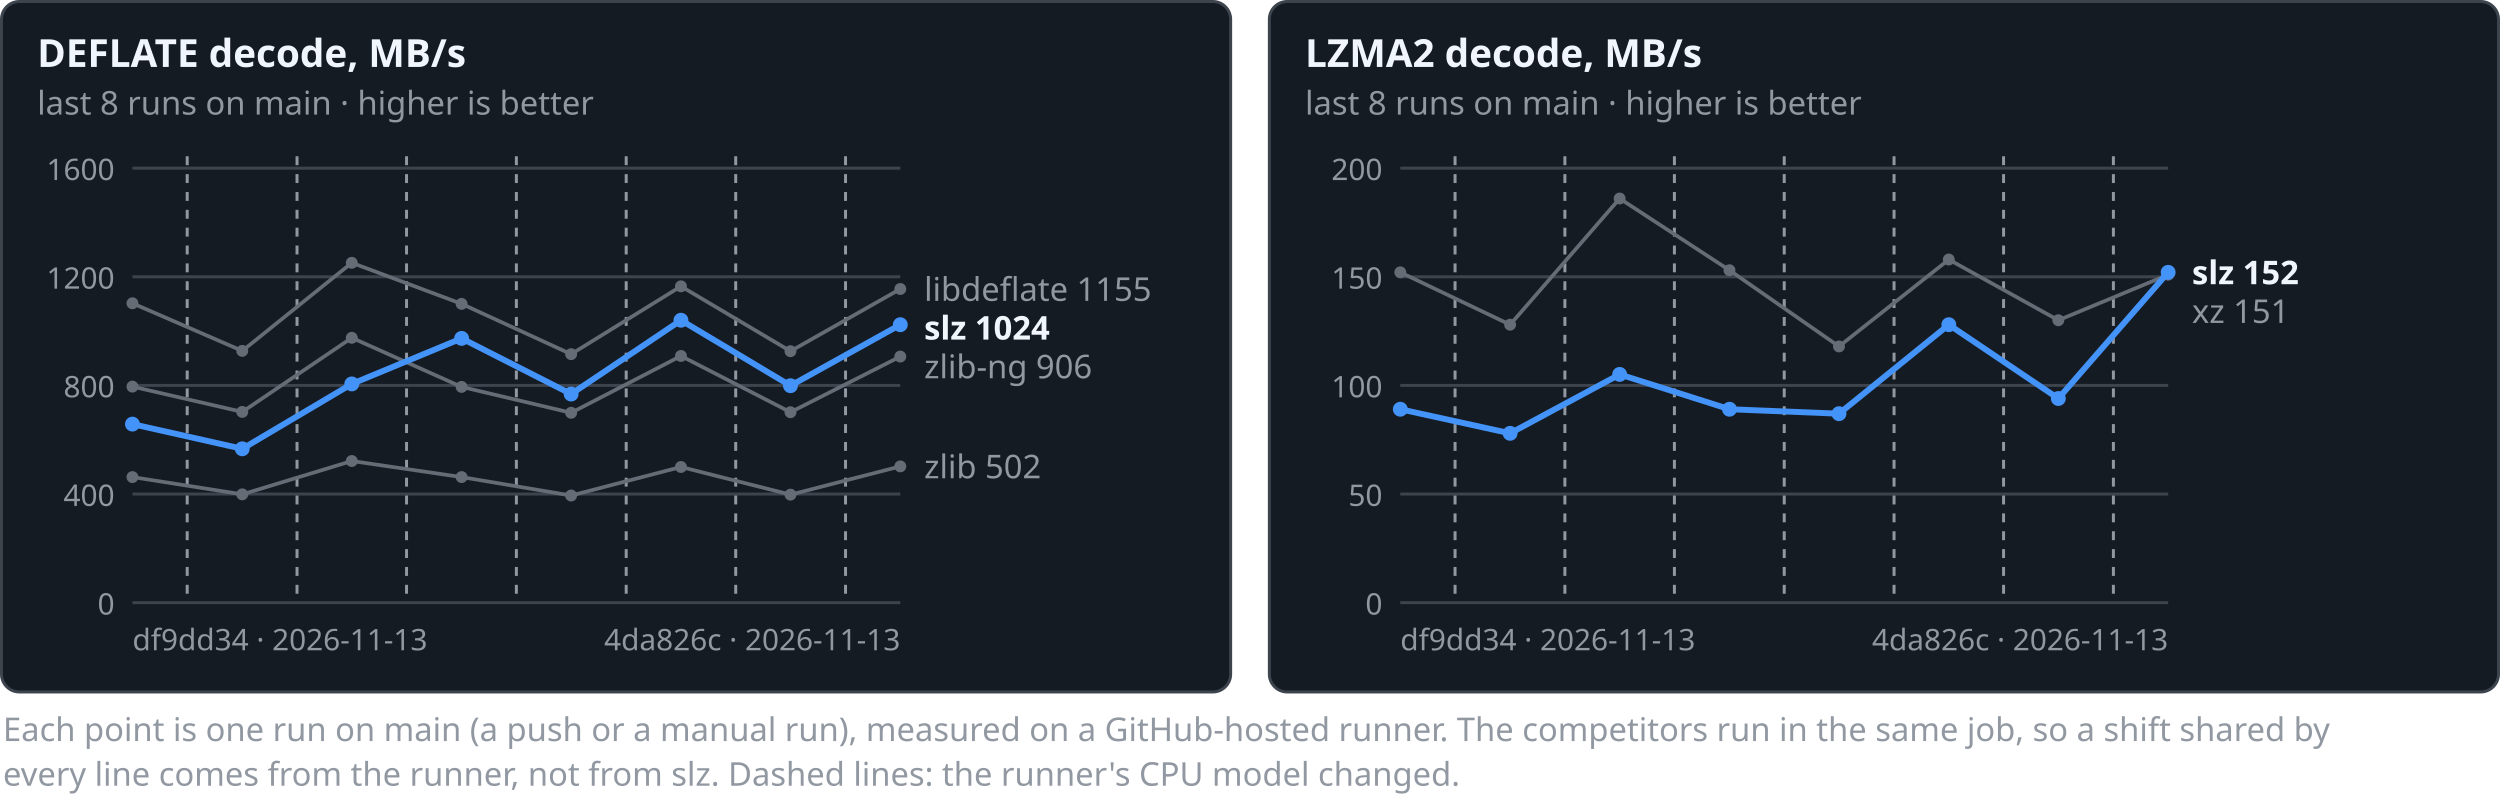
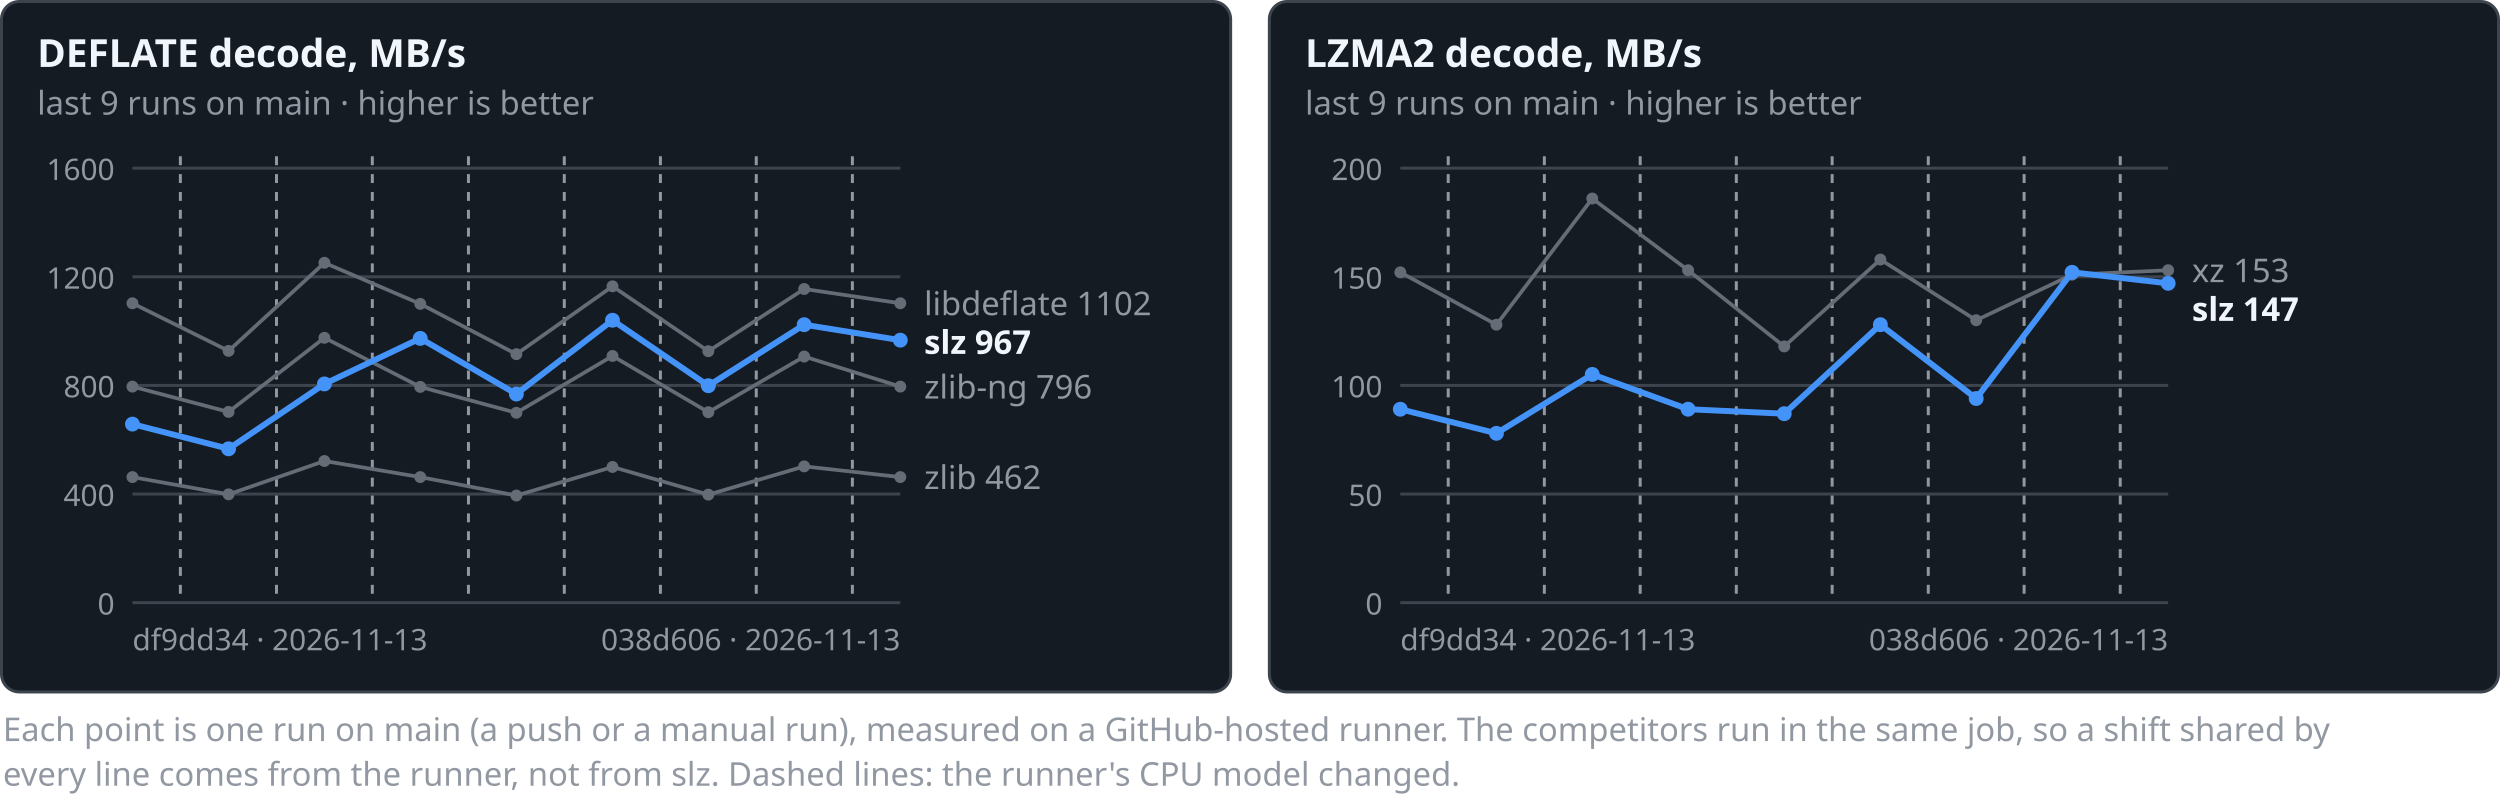
<svg xmlns="http://www.w3.org/2000/svg" width="840" height="270" viewBox="0 0 840 270" role="img" aria-labelledby="title desc">
  <style>text{font-family:-apple-system,BlinkMacSystemFont,'Segoe UI','Noto Sans',Helvetica,Arial,sans-serif;font-variant-numeric:tabular-nums}</style>
  <rect x="0.5" y="0.5" width="413.0" height="232.0" fill="#151b23" rx="6" stroke="#3d444d" />
  <text x="12.5" y="22.5" font-size="13" fill="#f0f6fc" font-weight="600">DEFLATE decode, MB/s</text>
-   <text x="12.5" y="38.5" font-size="11" fill="#9198a1">last 8 runs on main · higher is better</text>
+   <text x="12.5" y="38.5" font-size="11" fill="#9198a1">last 9 runs on main · higher is better</text>
  <line x1="44.5" y1="202.5" x2="302.5" y2="202.5" stroke="#3d444d" stroke-width="1" />
  <text x="38.5" y="206.5" font-size="10" fill="#9198a1" text-anchor="end">0</text>
  <line x1="44.5" y1="166.0" x2="302.5" y2="166.0" stroke="#3d444d" stroke-width="1" />
  <text x="38.5" y="170.0" font-size="10" fill="#9198a1" text-anchor="end">400</text>
  <line x1="44.5" y1="129.5" x2="302.5" y2="129.5" stroke="#3d444d" stroke-width="1" />
  <text x="38.5" y="133.5" font-size="10" fill="#9198a1" text-anchor="end">800</text>
  <line x1="44.5" y1="93.0" x2="302.5" y2="93.0" stroke="#3d444d" stroke-width="1" />
  <text x="38.5" y="97.0" font-size="10" fill="#9198a1" text-anchor="end">1200</text>
  <line x1="44.5" y1="56.5" x2="302.5" y2="56.5" stroke="#3d444d" stroke-width="1" />
  <text x="38.5" y="60.5" font-size="10" fill="#9198a1" text-anchor="end">1600</text>
-   <line x1="62.9" y1="52.5" x2="62.9" y2="202.5" stroke="#9198a1" stroke-width="1" stroke-dasharray="3 3" />
-   <line x1="99.8" y1="52.5" x2="99.8" y2="202.5" stroke="#9198a1" stroke-width="1" stroke-dasharray="3 3" />
-   <line x1="136.6" y1="52.5" x2="136.6" y2="202.5" stroke="#9198a1" stroke-width="1" stroke-dasharray="3 3" />
-   <line x1="173.5" y1="52.5" x2="173.5" y2="202.5" stroke="#9198a1" stroke-width="1" stroke-dasharray="3 3" />
-   <line x1="210.4" y1="52.5" x2="210.4" y2="202.5" stroke="#9198a1" stroke-width="1" stroke-dasharray="3 3" />
-   <line x1="247.2" y1="52.5" x2="247.2" y2="202.5" stroke="#9198a1" stroke-width="1" stroke-dasharray="3 3" />
-   <line x1="284.1" y1="52.5" x2="284.1" y2="202.5" stroke="#9198a1" stroke-width="1" stroke-dasharray="3 3" />
-   <polyline points="44.5,101.9 81.4,117.9 118.2,88.3 155.1,102.1 191.9,119.0 228.8,96.2 265.6,118.0 302.5,97.1" fill="none" stroke="#656c76" stroke-width="1.25" stroke-linejoin="round" stroke-linecap="round" />
+   <line x1="60.6" y1="52.5" x2="60.6" y2="202.5" stroke="#9198a1" stroke-width="1" stroke-dasharray="3 3" />
+   <line x1="92.9" y1="52.5" x2="92.9" y2="202.5" stroke="#9198a1" stroke-width="1" stroke-dasharray="3 3" />
+   <line x1="125.1" y1="52.5" x2="125.1" y2="202.5" stroke="#9198a1" stroke-width="1" stroke-dasharray="3 3" />
+   <line x1="157.4" y1="52.5" x2="157.4" y2="202.5" stroke="#9198a1" stroke-width="1" stroke-dasharray="3 3" />
+   <line x1="189.6" y1="52.5" x2="189.6" y2="202.5" stroke="#9198a1" stroke-width="1" stroke-dasharray="3 3" />
+   <line x1="221.9" y1="52.5" x2="221.9" y2="202.5" stroke="#9198a1" stroke-width="1" stroke-dasharray="3 3" />
+   <line x1="254.1" y1="52.5" x2="254.1" y2="202.5" stroke="#9198a1" stroke-width="1" stroke-dasharray="3 3" />
+   <line x1="286.4" y1="52.5" x2="286.4" y2="202.5" stroke="#9198a1" stroke-width="1" stroke-dasharray="3 3" />
+   <polyline points="44.5,101.9 76.8,117.9 109.0,88.3 141.2,102.1 173.5,119.0 205.8,96.2 238.0,118.0 270.2,97.1 302.5,101.9" fill="none" stroke="#656c76" stroke-width="1.25" stroke-linejoin="round" stroke-linecap="round" />
  <circle cx="44.5" cy="101.9" r="2" fill="#656c76" />
-   <circle cx="81.4" cy="117.9" r="2" fill="#656c76" />
-   <circle cx="118.2" cy="88.3" r="2" fill="#656c76" />
-   <circle cx="155.1" cy="102.1" r="2" fill="#656c76" />
-   <circle cx="191.9" cy="119.0" r="2" fill="#656c76" />
-   <circle cx="228.8" cy="96.2" r="2" fill="#656c76" />
-   <circle cx="265.6" cy="118.0" r="2" fill="#656c76" />
-   <circle cx="302.5" cy="97.1" r="2" fill="#656c76" />
-   <polyline points="44.5,129.9 81.4,138.4 118.2,113.5 155.1,130.0 191.9,138.7 228.8,119.6 265.6,138.5 302.5,119.8" fill="none" stroke="#656c76" stroke-width="1.25" stroke-linejoin="round" stroke-linecap="round" />
+   <circle cx="76.8" cy="117.9" r="2" fill="#656c76" />
+   <circle cx="109.0" cy="88.3" r="2" fill="#656c76" />
+   <circle cx="141.2" cy="102.1" r="2" fill="#656c76" />
+   <circle cx="173.5" cy="119.0" r="2" fill="#656c76" />
+   <circle cx="205.8" cy="96.2" r="2" fill="#656c76" />
+   <circle cx="238.0" cy="118.0" r="2" fill="#656c76" />
+   <circle cx="270.2" cy="97.1" r="2" fill="#656c76" />
+   <circle cx="302.5" cy="101.9" r="2" fill="#656c76" />
+   <polyline points="44.5,129.9 76.8,138.4 109.0,113.5 141.2,130.0 173.5,138.7 205.8,119.6 238.0,138.5 270.2,119.8 302.5,129.9" fill="none" stroke="#656c76" stroke-width="1.25" stroke-linejoin="round" stroke-linecap="round" />
  <circle cx="44.5" cy="129.9" r="2" fill="#656c76" />
-   <circle cx="81.4" cy="138.4" r="2" fill="#656c76" />
-   <circle cx="118.2" cy="113.5" r="2" fill="#656c76" />
-   <circle cx="155.1" cy="130.0" r="2" fill="#656c76" />
-   <circle cx="191.9" cy="138.7" r="2" fill="#656c76" />
-   <circle cx="228.8" cy="119.6" r="2" fill="#656c76" />
-   <circle cx="265.6" cy="138.5" r="2" fill="#656c76" />
-   <circle cx="302.5" cy="119.8" r="2" fill="#656c76" />
-   <polyline points="44.5,160.3 81.4,166.1 118.2,154.9 155.1,160.3 191.9,166.5 228.8,156.9 265.6,166.2 302.5,156.7" fill="none" stroke="#656c76" stroke-width="1.25" stroke-linejoin="round" stroke-linecap="round" />
+   <circle cx="76.8" cy="138.4" r="2" fill="#656c76" />
+   <circle cx="109.0" cy="113.5" r="2" fill="#656c76" />
+   <circle cx="141.2" cy="130.0" r="2" fill="#656c76" />
+   <circle cx="173.5" cy="138.7" r="2" fill="#656c76" />
+   <circle cx="205.8" cy="119.6" r="2" fill="#656c76" />
+   <circle cx="238.0" cy="138.5" r="2" fill="#656c76" />
+   <circle cx="270.2" cy="119.8" r="2" fill="#656c76" />
+   <circle cx="302.5" cy="129.9" r="2" fill="#656c76" />
+   <polyline points="44.5,160.3 76.8,166.1 109.0,154.9 141.2,160.3 173.5,166.5 205.8,156.9 238.0,166.2 270.2,156.7 302.5,160.3" fill="none" stroke="#656c76" stroke-width="1.25" stroke-linejoin="round" stroke-linecap="round" />
  <circle cx="44.5" cy="160.3" r="2" fill="#656c76" />
-   <circle cx="81.4" cy="166.1" r="2" fill="#656c76" />
-   <circle cx="118.2" cy="154.9" r="2" fill="#656c76" />
-   <circle cx="155.1" cy="160.3" r="2" fill="#656c76" />
-   <circle cx="191.9" cy="166.5" r="2" fill="#656c76" />
-   <circle cx="228.8" cy="156.9" r="2" fill="#656c76" />
-   <circle cx="265.6" cy="166.2" r="2" fill="#656c76" />
-   <circle cx="302.5" cy="156.7" r="2" fill="#656c76" />
-   <polyline points="44.5,142.5 81.4,150.8 118.2,129.0 155.1,113.7 191.9,132.4 228.8,107.6 265.6,129.6 302.5,109.1" fill="none" stroke="#4493f8" stroke-width="2" stroke-linejoin="round" stroke-linecap="round" />
+   <circle cx="76.8" cy="166.1" r="2" fill="#656c76" />
+   <circle cx="109.0" cy="154.9" r="2" fill="#656c76" />
+   <circle cx="141.2" cy="160.3" r="2" fill="#656c76" />
+   <circle cx="173.5" cy="166.5" r="2" fill="#656c76" />
+   <circle cx="205.8" cy="156.9" r="2" fill="#656c76" />
+   <circle cx="238.0" cy="166.2" r="2" fill="#656c76" />
+   <circle cx="270.2" cy="156.7" r="2" fill="#656c76" />
+   <circle cx="302.5" cy="160.3" r="2" fill="#656c76" />
+   <polyline points="44.5,142.5 76.8,150.8 109.0,129.0 141.2,113.7 173.5,132.4 205.8,107.6 238.0,129.6 270.2,109.1 302.5,114.3" fill="none" stroke="#4493f8" stroke-width="2" stroke-linejoin="round" stroke-linecap="round" />
  <circle cx="44.5" cy="142.5" r="2.5" fill="#4493f8" />
-   <circle cx="81.4" cy="150.8" r="2.5" fill="#4493f8" />
-   <circle cx="118.2" cy="129.0" r="2.5" fill="#4493f8" />
-   <circle cx="155.1" cy="113.7" r="2.5" fill="#4493f8" />
-   <circle cx="191.9" cy="132.4" r="2.5" fill="#4493f8" />
-   <circle cx="228.8" cy="107.6" r="2.5" fill="#4493f8" />
-   <circle cx="265.6" cy="129.6" r="2.5" fill="#4493f8" />
-   <circle cx="302.5" cy="109.1" r="2.5" fill="#4493f8" />
-   <text x="310.5" y="101.1" font-size="11" fill="#9198a1">libdeflate 1155</text>
-   <text x="310.5" y="114.1" font-size="11" fill="#f0f6fc" font-weight="600">slz 1024</text>
-   <text x="310.5" y="127.1" font-size="11" fill="#9198a1">zlib-ng 906</text>
-   <text x="310.5" y="160.7" font-size="11" fill="#9198a1">zlib 502</text>
+   <circle cx="76.8" cy="150.8" r="2.5" fill="#4493f8" />
+   <circle cx="109.0" cy="129.0" r="2.5" fill="#4493f8" />
+   <circle cx="141.2" cy="113.7" r="2.5" fill="#4493f8" />
+   <circle cx="173.5" cy="132.4" r="2.5" fill="#4493f8" />
+   <circle cx="205.8" cy="107.6" r="2.5" fill="#4493f8" />
+   <circle cx="238.0" cy="129.6" r="2.5" fill="#4493f8" />
+   <circle cx="270.2" cy="109.1" r="2.5" fill="#4493f8" />
+   <circle cx="302.5" cy="114.3" r="2.5" fill="#4493f8" />
+   <text x="310.5" y="105.9" font-size="11" fill="#9198a1">libdeflate 1102</text>
+   <text x="310.5" y="118.9" font-size="11" fill="#f0f6fc" font-weight="600">slz 967</text>
+   <text x="310.5" y="133.9" font-size="11" fill="#9198a1">zlib-ng 796</text>
+   <text x="310.5" y="164.3" font-size="11" fill="#9198a1">zlib 462</text>
  <text x="44.5" y="218.5" font-size="10" fill="#9198a1">df9dd34 · 2026-11-13</text>
-   <text x="302.5" y="218.5" font-size="10" fill="#9198a1" text-anchor="end">4da826c · 2026-11-13</text>
+   <text x="302.5" y="218.5" font-size="10" fill="#9198a1" text-anchor="end">038d606 · 2026-11-13</text>
  <rect x="426.5" y="0.5" width="413.0" height="232.0" fill="#151b23" rx="6" stroke="#3d444d" />
  <text x="438.5" y="22.5" font-size="13" fill="#f0f6fc" font-weight="600">LZMA2 decode, MB/s</text>
-   <text x="438.5" y="38.5" font-size="11" fill="#9198a1">last 8 runs on main · higher is better</text>
+   <text x="438.5" y="38.5" font-size="11" fill="#9198a1">last 9 runs on main · higher is better</text>
  <line x1="470.5" y1="202.5" x2="728.5" y2="202.5" stroke="#3d444d" stroke-width="1" />
  <text x="464.5" y="206.5" font-size="10" fill="#9198a1" text-anchor="end">0</text>
  <line x1="470.5" y1="166.0" x2="728.5" y2="166.0" stroke="#3d444d" stroke-width="1" />
  <text x="464.5" y="170.0" font-size="10" fill="#9198a1" text-anchor="end">50</text>
  <line x1="470.5" y1="129.5" x2="728.5" y2="129.5" stroke="#3d444d" stroke-width="1" />
  <text x="464.5" y="133.5" font-size="10" fill="#9198a1" text-anchor="end">100</text>
  <line x1="470.5" y1="93.0" x2="728.5" y2="93.0" stroke="#3d444d" stroke-width="1" />
  <text x="464.5" y="97.0" font-size="10" fill="#9198a1" text-anchor="end">150</text>
  <line x1="470.5" y1="56.5" x2="728.5" y2="56.5" stroke="#3d444d" stroke-width="1" />
  <text x="464.5" y="60.5" font-size="10" fill="#9198a1" text-anchor="end">200</text>
-   <line x1="488.9" y1="52.5" x2="488.9" y2="202.5" stroke="#9198a1" stroke-width="1" stroke-dasharray="3 3" />
-   <line x1="525.8" y1="52.5" x2="525.8" y2="202.5" stroke="#9198a1" stroke-width="1" stroke-dasharray="3 3" />
-   <line x1="562.6" y1="52.5" x2="562.6" y2="202.5" stroke="#9198a1" stroke-width="1" stroke-dasharray="3 3" />
-   <line x1="599.5" y1="52.5" x2="599.5" y2="202.5" stroke="#9198a1" stroke-width="1" stroke-dasharray="3 3" />
-   <line x1="636.4" y1="52.5" x2="636.4" y2="202.5" stroke="#9198a1" stroke-width="1" stroke-dasharray="3 3" />
-   <line x1="673.2" y1="52.5" x2="673.2" y2="202.5" stroke="#9198a1" stroke-width="1" stroke-dasharray="3 3" />
-   <line x1="710.1" y1="52.5" x2="710.1" y2="202.5" stroke="#9198a1" stroke-width="1" stroke-dasharray="3 3" />
-   <polyline points="470.5,91.5 507.4,109.1 544.2,66.7 581.1,90.8 617.9,116.4 654.8,87.2 691.6,107.6 728.5,92.3" fill="none" stroke="#656c76" stroke-width="1.25" stroke-linejoin="round" stroke-linecap="round" />
+   <line x1="486.6" y1="52.5" x2="486.6" y2="202.5" stroke="#9198a1" stroke-width="1" stroke-dasharray="3 3" />
+   <line x1="518.9" y1="52.5" x2="518.9" y2="202.5" stroke="#9198a1" stroke-width="1" stroke-dasharray="3 3" />
+   <line x1="551.1" y1="52.5" x2="551.1" y2="202.5" stroke="#9198a1" stroke-width="1" stroke-dasharray="3 3" />
+   <line x1="583.4" y1="52.5" x2="583.4" y2="202.5" stroke="#9198a1" stroke-width="1" stroke-dasharray="3 3" />
+   <line x1="615.6" y1="52.5" x2="615.6" y2="202.5" stroke="#9198a1" stroke-width="1" stroke-dasharray="3 3" />
+   <line x1="647.9" y1="52.5" x2="647.9" y2="202.5" stroke="#9198a1" stroke-width="1" stroke-dasharray="3 3" />
+   <line x1="680.1" y1="52.5" x2="680.1" y2="202.5" stroke="#9198a1" stroke-width="1" stroke-dasharray="3 3" />
+   <line x1="712.4" y1="52.5" x2="712.4" y2="202.5" stroke="#9198a1" stroke-width="1" stroke-dasharray="3 3" />
+   <polyline points="470.5,91.5 502.8,109.1 535.0,66.7 567.2,90.8 599.5,116.4 631.8,87.2 664.0,107.6 696.2,92.3 728.5,90.8" fill="none" stroke="#656c76" stroke-width="1.25" stroke-linejoin="round" stroke-linecap="round" />
  <circle cx="470.5" cy="91.5" r="2" fill="#656c76" />
-   <circle cx="507.4" cy="109.1" r="2" fill="#656c76" />
-   <circle cx="544.2" cy="66.7" r="2" fill="#656c76" />
-   <circle cx="581.1" cy="90.8" r="2" fill="#656c76" />
-   <circle cx="617.9" cy="116.4" r="2" fill="#656c76" />
-   <circle cx="654.8" cy="87.2" r="2" fill="#656c76" />
-   <circle cx="691.6" cy="107.6" r="2" fill="#656c76" />
-   <circle cx="728.5" cy="92.3" r="2" fill="#656c76" />
-   <polyline points="470.5,137.5 507.4,145.6 544.2,125.8 581.1,137.5 617.9,139.0 654.8,109.1 691.6,133.9 728.5,91.5" fill="none" stroke="#4493f8" stroke-width="2" stroke-linejoin="round" stroke-linecap="round" />
+   <circle cx="502.8" cy="109.1" r="2" fill="#656c76" />
+   <circle cx="535.0" cy="66.7" r="2" fill="#656c76" />
+   <circle cx="567.2" cy="90.8" r="2" fill="#656c76" />
+   <circle cx="599.5" cy="116.4" r="2" fill="#656c76" />
+   <circle cx="631.8" cy="87.2" r="2" fill="#656c76" />
+   <circle cx="664.0" cy="107.6" r="2" fill="#656c76" />
+   <circle cx="696.2" cy="92.3" r="2" fill="#656c76" />
+   <circle cx="728.5" cy="90.8" r="2" fill="#656c76" />
+   <polyline points="470.5,137.5 502.8,145.6 535.0,125.8 567.2,137.5 599.5,139.0 631.8,109.1 664.0,133.9 696.2,91.5 728.5,95.2" fill="none" stroke="#4493f8" stroke-width="2" stroke-linejoin="round" stroke-linecap="round" />
  <circle cx="470.5" cy="137.5" r="2.5" fill="#4493f8" />
-   <circle cx="507.4" cy="145.6" r="2.5" fill="#4493f8" />
-   <circle cx="544.2" cy="125.8" r="2.5" fill="#4493f8" />
-   <circle cx="581.1" cy="137.5" r="2.5" fill="#4493f8" />
-   <circle cx="617.9" cy="139.0" r="2.5" fill="#4493f8" />
-   <circle cx="654.8" cy="109.1" r="2.5" fill="#4493f8" />
-   <circle cx="691.6" cy="133.9" r="2.5" fill="#4493f8" />
-   <circle cx="728.5" cy="91.5" r="2.5" fill="#4493f8" />
-   <text x="736.5" y="95.5" font-size="11" fill="#f0f6fc" font-weight="600">slz 152</text>
-   <text x="736.5" y="108.5" font-size="11" fill="#9198a1">xz 151</text>
+   <circle cx="502.8" cy="145.6" r="2.5" fill="#4493f8" />
+   <circle cx="535.0" cy="125.8" r="2.5" fill="#4493f8" />
+   <circle cx="567.2" cy="137.5" r="2.5" fill="#4493f8" />
+   <circle cx="599.5" cy="139.0" r="2.5" fill="#4493f8" />
+   <circle cx="631.8" cy="109.1" r="2.5" fill="#4493f8" />
+   <circle cx="664.0" cy="133.9" r="2.5" fill="#4493f8" />
+   <circle cx="696.2" cy="91.5" r="2.5" fill="#4493f8" />
+   <circle cx="728.5" cy="95.2" r="2.5" fill="#4493f8" />
+   <text x="736.5" y="94.8" font-size="11" fill="#9198a1">xz 153</text>
+   <text x="736.5" y="107.8" font-size="11" fill="#f0f6fc" font-weight="600">slz 147</text>
  <text x="470.5" y="218.5" font-size="10" fill="#9198a1">df9dd34 · 2026-11-13</text>
-   <text x="728.5" y="218.5" font-size="10" fill="#9198a1" text-anchor="end">4da826c · 2026-11-13</text>
+   <text x="728.5" y="218.5" font-size="10" fill="#9198a1" text-anchor="end">038d606 · 2026-11-13</text>
  <text x="1.0" y="249.0" font-size="11" fill="#9198a1">Each point is one run on main (a push or a manual run), measured on a GitHub-hosted runner. The competitors run in the same job, so a shift shared by</text>
  <text x="1.0" y="264.0" font-size="11" fill="#9198a1">every line comes from the runner, not from slz. Dashed lines: the runner's CPU model changed.</text>
</svg>
